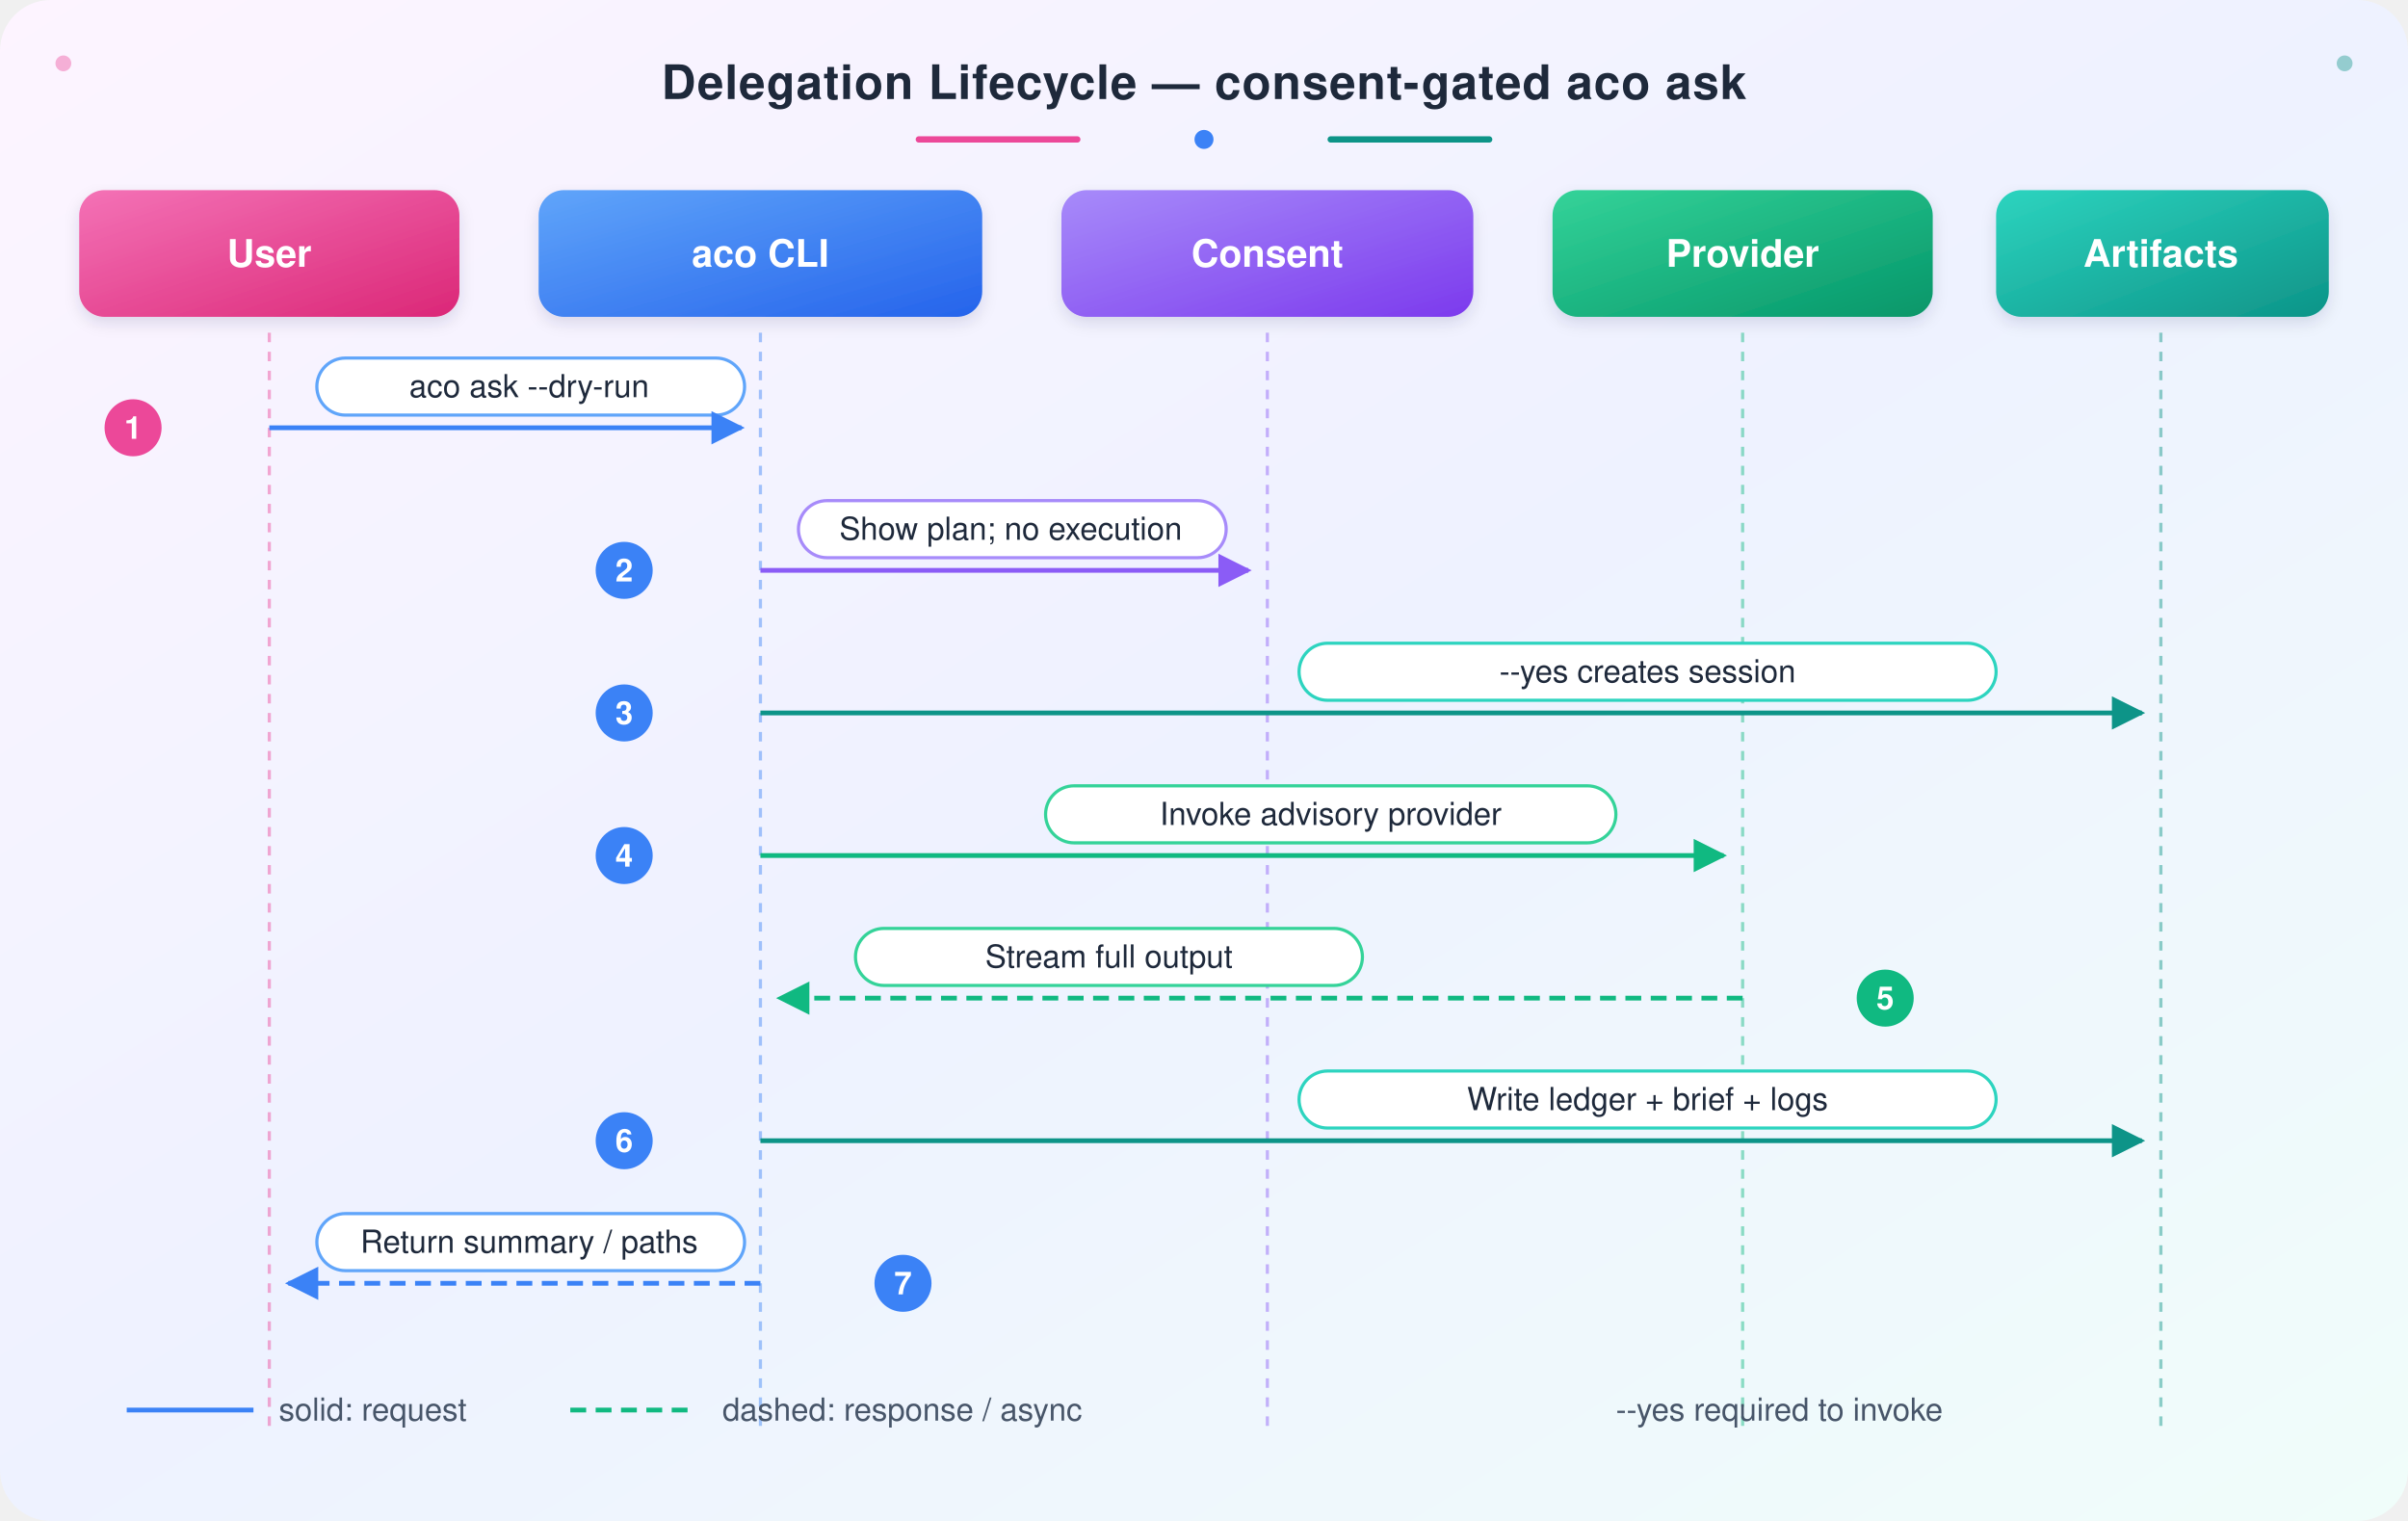
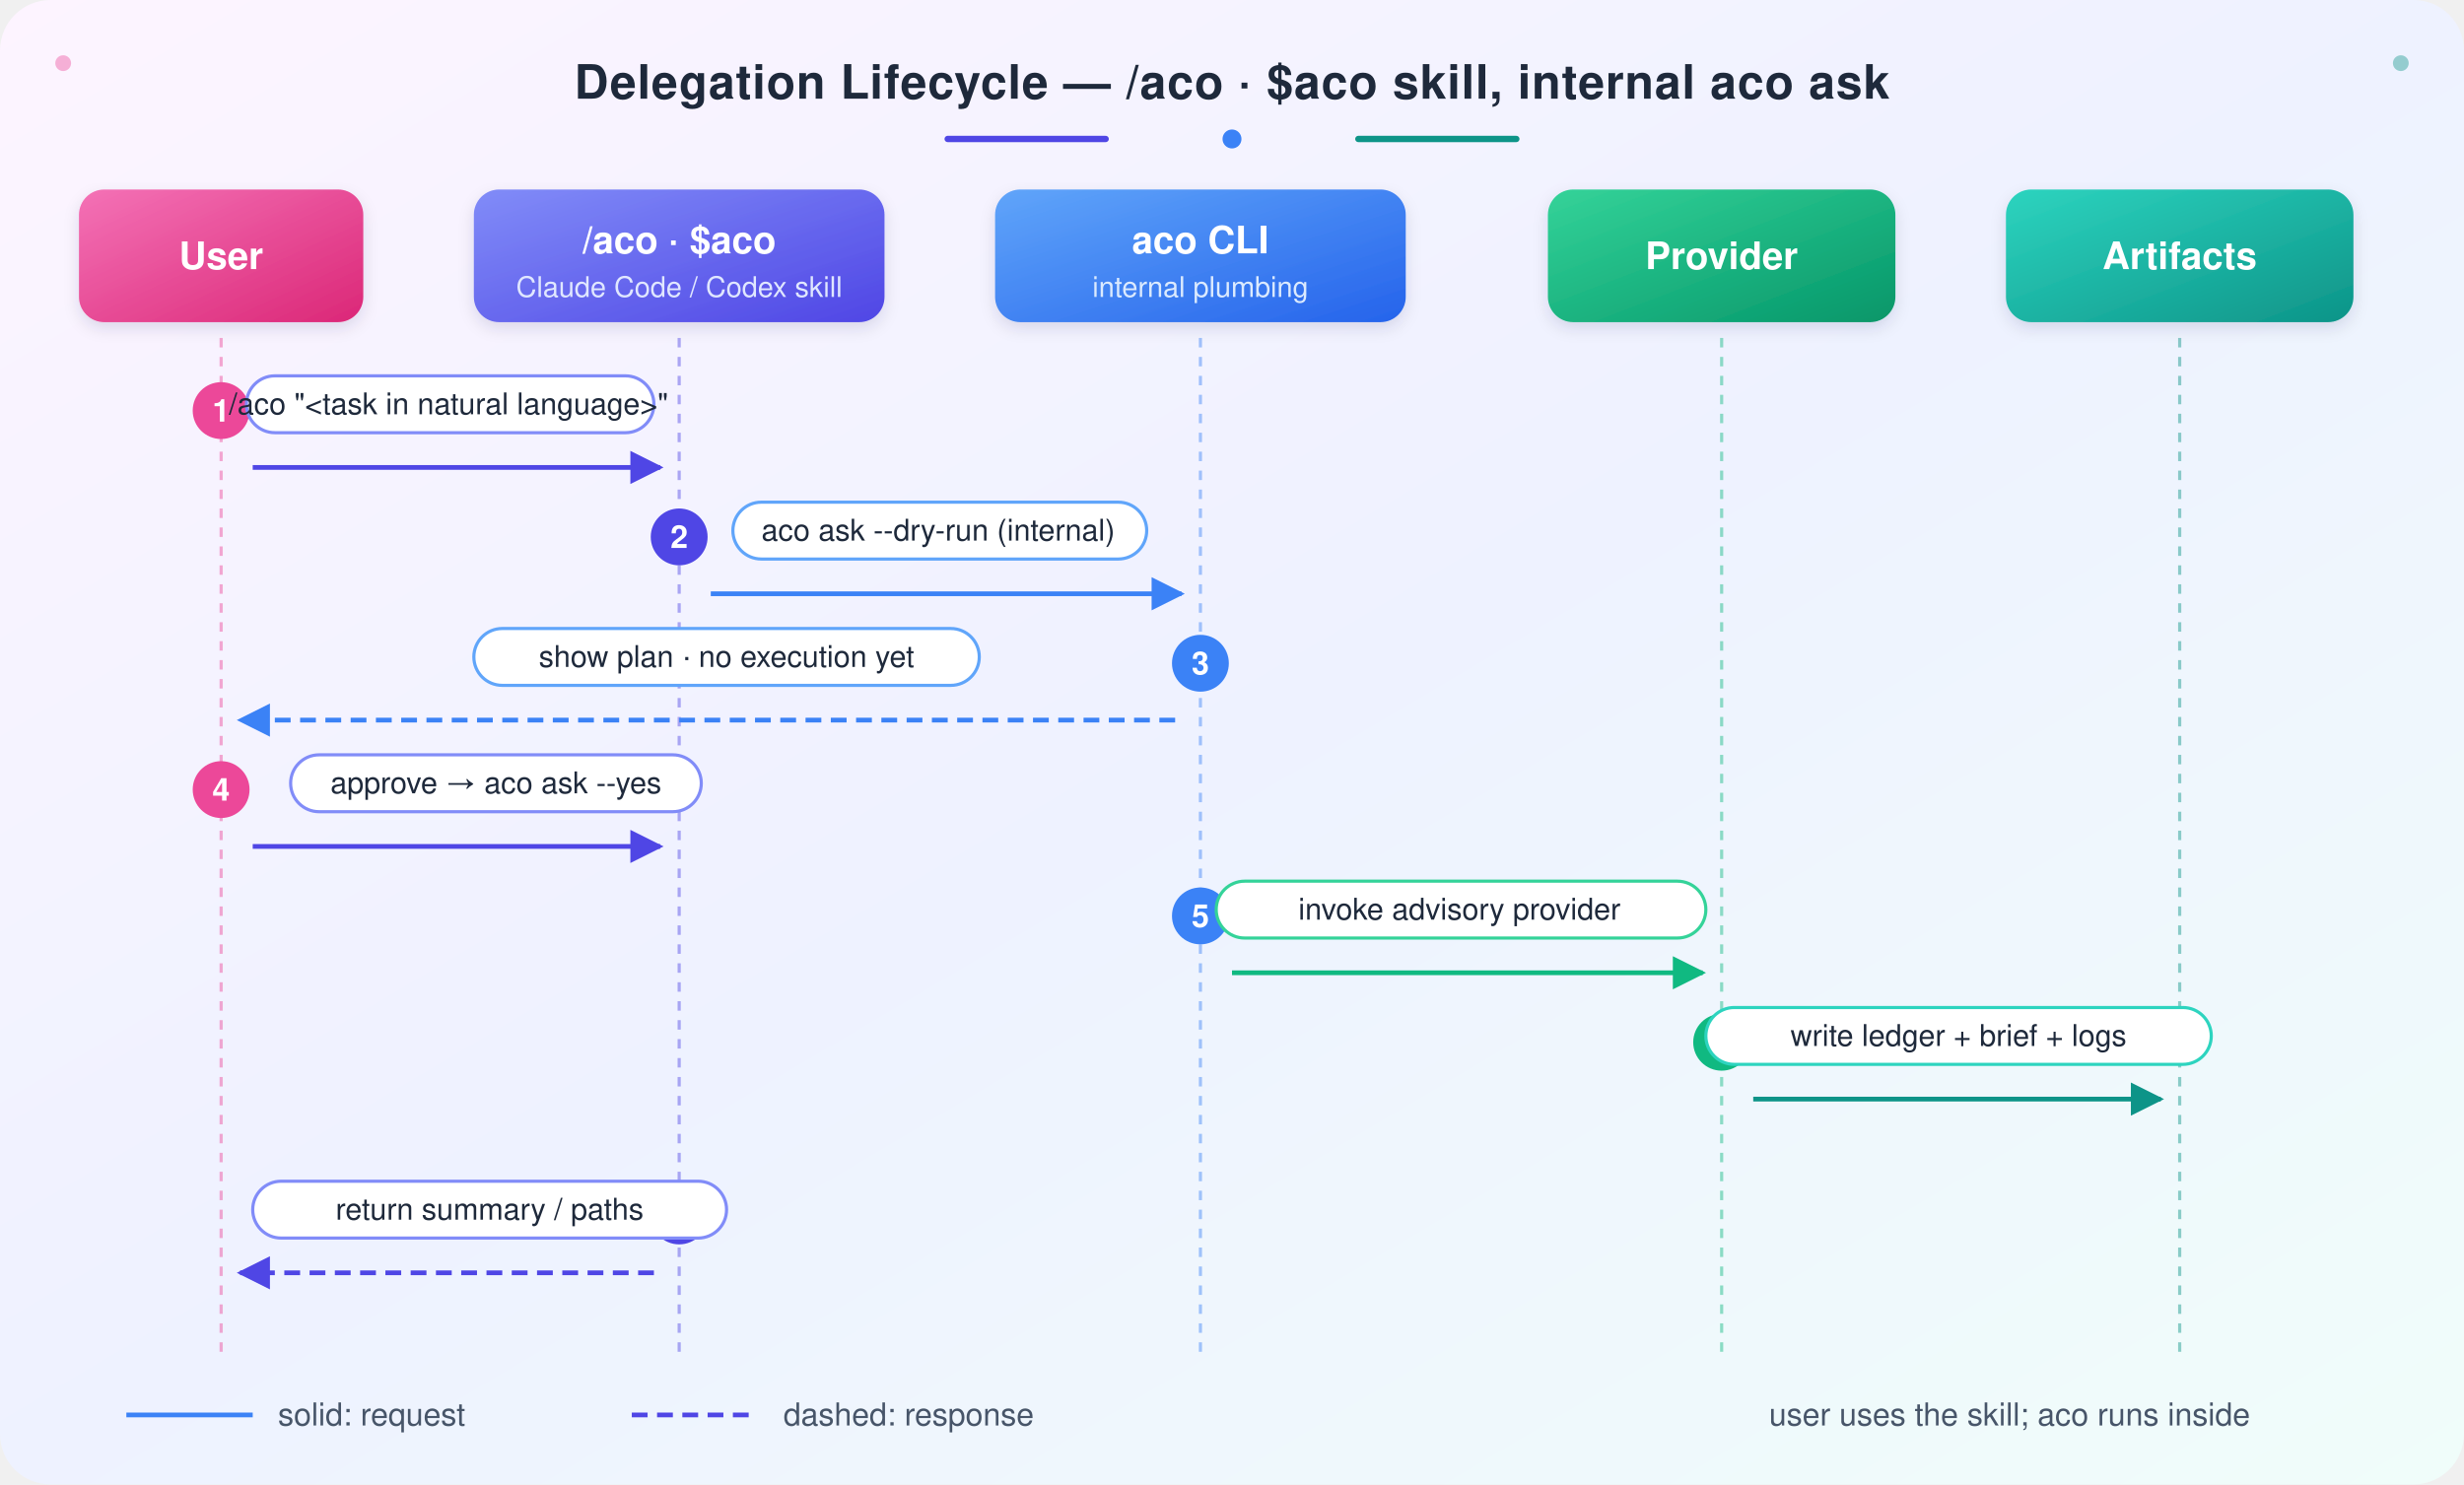
- <svg xmlns="http://www.w3.org/2000/svg" viewBox="0 0 760 480" font-family="'Helvetica Neue',Helvetica,Arial,sans-serif">
+ <svg xmlns="http://www.w3.org/2000/svg" viewBox="0 0 780 470" font-family="'Helvetica Neue',Helvetica,Arial,sans-serif">
  <defs>
    <linearGradient id="bg-sl" x1="0%" y1="0%" x2="100%" y2="100%">
      <stop offset="0%" stop-color="#fdf4ff" />
      <stop offset="50%" stop-color="#eef2ff" />
      <stop offset="100%" stop-color="#f0fdfa" />
    </linearGradient>
    <linearGradient id="usr-sl" x1="0%" y1="0%" x2="100%" y2="100%">
      <stop offset="0%" stop-color="#f472b6" />
      <stop offset="100%" stop-color="#db2777" />
    </linearGradient>
+     <linearGradient id="skl-sl" x1="0%" y1="0%" x2="100%" y2="100%">
+       <stop offset="0%" stop-color="#818cf8" />
+       <stop offset="100%" stop-color="#4f46e5" />
+     </linearGradient>
    <linearGradient id="cli-sl" x1="0%" y1="0%" x2="100%" y2="100%">
      <stop offset="0%" stop-color="#60a5fa" />
      <stop offset="100%" stop-color="#2563eb" />
-     </linearGradient>
-     <linearGradient id="con-sl" x1="0%" y1="0%" x2="100%" y2="100%">
-       <stop offset="0%" stop-color="#a78bfa" />
-       <stop offset="100%" stop-color="#7c3aed" />
    </linearGradient>
    <linearGradient id="prv-sl" x1="0%" y1="0%" x2="100%" y2="100%">
      <stop offset="0%" stop-color="#34d399" />
      <stop offset="100%" stop-color="#059669" />
    </linearGradient>
    <linearGradient id="art-sl" x1="0%" y1="0%" x2="100%" y2="100%">
      <stop offset="0%" stop-color="#2dd4bf" />
      <stop offset="100%" stop-color="#0d9488" />
    </linearGradient>
    <filter id="sh-sl" x="-10%" y="-10%" width="120%" height="130%">
      <feGaussianBlur in="SourceAlpha" stdDeviation="2.5" />
      <feOffset dx="0" dy="2" result="ob" />
      <feFlood flood-color="#1e1b4b" flood-opacity="0.12" />
      <feComposite in2="ob" operator="in" />
      <feMerge>
        <feMergeNode />
        <feMergeNode in="SourceGraphic" />
      </feMerge>
    </filter>
    <marker id="arr-b-sl" viewBox="0 0 10 10" refX="9" refY="5" markerWidth="7" markerHeight="7" orient="auto">
      <path d="M 0 0 L 10 5 L 0 10 z" fill="#3b82f6" />
    </marker>
-     <marker id="arr-p-sl" viewBox="0 0 10 10" refX="9" refY="5" markerWidth="7" markerHeight="7" orient="auto">
-       <path d="M 0 0 L 10 5 L 0 10 z" fill="#8b5cf6" />
+     <marker id="arr-v-sl" viewBox="0 0 10 10" refX="9" refY="5" markerWidth="7" markerHeight="7" orient="auto">
+       <path d="M 0 0 L 10 5 L 0 10 z" fill="#4f46e5" />
+     </marker>
+     <marker id="arr-g-sl" viewBox="0 0 10 10" refX="9" refY="5" markerWidth="7" markerHeight="7" orient="auto">
+       <path d="M 0 0 L 10 5 L 0 10 z" fill="#10b981" />
    </marker>
    <marker id="arr-t-sl" viewBox="0 0 10 10" refX="9" refY="5" markerWidth="7" markerHeight="7" orient="auto">
      <path d="M 0 0 L 10 5 L 0 10 z" fill="#0d9488" />
    </marker>
-     <marker id="arr-g-sl" viewBox="0 0 10 10" refX="9" refY="5" markerWidth="7" markerHeight="7" orient="auto">
-       <path d="M 0 0 L 10 5 L 0 10 z" fill="#10b981" />
-     </marker>
  </defs>
-   <rect width="760" height="480" rx="16" fill="url(#bg-sl)" />
+   <rect width="780" height="470" rx="16" fill="url(#bg-sl)" />
  <circle cx="20" cy="20" r="2.5" fill="#ec4899" opacity="0.4" />
-   <circle cx="740" cy="20" r="2.5" fill="#0d9488" opacity="0.4" />
-   <text x="380" y="26" text-anchor="middle" dominant-baseline="middle" font-size="15" font-weight="700" fill="#1e293b" letter-spacing="0.3">Delegation Lifecycle — consent-gated aco ask</text>
-   <line x1="290" y1="44" x2="340" y2="44" stroke="#ec4899" stroke-width="2" stroke-linecap="round" />
-   <line x1="420" y1="44" x2="470" y2="44" stroke="#0d9488" stroke-width="2" stroke-linecap="round" />
-   <circle cx="380" cy="44" r="3" fill="#3b82f6" />
+   <circle cx="760" cy="20" r="2.5" fill="#0d9488" opacity="0.4" />
+   <text x="390" y="26" text-anchor="middle" dominant-baseline="middle" font-size="15" font-weight="700" fill="#1e293b" letter-spacing="0.3">Delegation Lifecycle — /aco · $aco skill, internal aco ask</text>
+   <line x1="300" y1="44" x2="350" y2="44" stroke="#4f46e5" stroke-width="2" stroke-linecap="round" />
+   <line x1="430" y1="44" x2="480" y2="44" stroke="#0d9488" stroke-width="2" stroke-linecap="round" />
+   <circle cx="390" cy="44" r="3" fill="#3b82f6" />
  <g filter="url(#sh-sl)">
-     <rect x="25" y="60" width="120" height="40" rx="8" fill="url(#usr-sl)" />
+     <rect x="25" y="60" width="90" height="42" rx="8" fill="url(#usr-sl)" />
  </g>
-   <text x="85" y="80" text-anchor="middle" dominant-baseline="middle" font-size="12" font-weight="700" fill="white">User</text>
+   <text x="70" y="81" text-anchor="middle" dominant-baseline="middle" font-size="12" font-weight="700" fill="white">User</text>
  <g filter="url(#sh-sl)">
-     <rect x="170" y="60" width="140" height="40" rx="8" fill="url(#cli-sl)" />
+     <rect x="150" y="60" width="130" height="42" rx="8" fill="url(#skl-sl)" />
  </g>
-   <text x="240" y="80" text-anchor="middle" dominant-baseline="middle" font-size="12" font-weight="700" fill="white">aco CLI</text>
+   <text x="215" y="76" text-anchor="middle" dominant-baseline="middle" font-size="12" font-weight="700" fill="white">/aco · $aco</text>
+   <text x="215" y="91" text-anchor="middle" dominant-baseline="middle" font-size="9" font-weight="500" fill="#e0e7ff">Claude Code / Codex skill</text>
  <g filter="url(#sh-sl)">
-     <rect x="335" y="60" width="130" height="40" rx="8" fill="url(#con-sl)" />
+     <rect x="315" y="60" width="130" height="42" rx="8" fill="url(#cli-sl)" />
  </g>
-   <text x="400" y="80" text-anchor="middle" dominant-baseline="middle" font-size="12" font-weight="700" fill="white">Consent</text>
+   <text x="380" y="76" text-anchor="middle" dominant-baseline="middle" font-size="12" font-weight="700" fill="white">aco CLI</text>
+   <text x="380" y="91" text-anchor="middle" dominant-baseline="middle" font-size="9" font-weight="500" fill="#dbeafe">internal plumbing</text>
  <g filter="url(#sh-sl)">
-     <rect x="490" y="60" width="120" height="40" rx="8" fill="url(#prv-sl)" />
+     <rect x="490" y="60" width="110" height="42" rx="8" fill="url(#prv-sl)" />
  </g>
-   <text x="550" y="80" text-anchor="middle" dominant-baseline="middle" font-size="12" font-weight="700" fill="white">Provider</text>
+   <text x="545" y="81" text-anchor="middle" dominant-baseline="middle" font-size="12" font-weight="700" fill="white">Provider</text>
  <g filter="url(#sh-sl)">
-     <rect x="630" y="60" width="105" height="40" rx="8" fill="url(#art-sl)" />
+     <rect x="635" y="60" width="110" height="42" rx="8" fill="url(#art-sl)" />
  </g>
-   <text x="682" y="80" text-anchor="middle" dominant-baseline="middle" font-size="12" font-weight="700" fill="white">Artifacts</text>
-   <line x1="85" y1="105" x2="85" y2="450" stroke="#ec4899" stroke-width="1" stroke-dasharray="3,3" opacity="0.45" />
-   <line x1="240" y1="105" x2="240" y2="450" stroke="#3b82f6" stroke-width="1" stroke-dasharray="3,3" opacity="0.45" />
-   <line x1="400" y1="105" x2="400" y2="450" stroke="#8b5cf6" stroke-width="1" stroke-dasharray="3,3" opacity="0.45" />
-   <line x1="550" y1="105" x2="550" y2="450" stroke="#10b981" stroke-width="1" stroke-dasharray="3,3" opacity="0.45" />
-   <line x1="682" y1="105" x2="682" y2="450" stroke="#0d9488" stroke-width="1" stroke-dasharray="3,3" opacity="0.45" />
-   <circle cx="42" cy="135" r="9" fill="#ec4899" />
-   <text x="42" y="135" text-anchor="middle" dominant-baseline="middle" font-size="10" font-weight="700" fill="white">1</text>
-   <rect x="100" y="113" width="135" height="18" rx="9" fill="white" stroke="#60a5fa" stroke-width="1" />
-   <text x="167" y="122" text-anchor="middle" dominant-baseline="middle" font-size="10" font-weight="500" fill="#1e293b">aco ask --dry-run</text>
-   <line x1="85" y1="135" x2="234" y2="135" stroke="#3b82f6" stroke-width="1.5" marker-end="url(#arr-b-sl)" />
-   <circle cx="197" cy="180" r="9" fill="#3b82f6" />
-   <text x="197" y="180" text-anchor="middle" dominant-baseline="middle" font-size="10" font-weight="700" fill="white">2</text>
-   <rect x="252" y="158" width="135" height="18" rx="9" fill="white" stroke="#a78bfa" stroke-width="1" />
-   <text x="319" y="167" text-anchor="middle" dominant-baseline="middle" font-size="10" font-weight="500" fill="#1e293b">Show plan; no execution</text>
-   <line x1="240" y1="180" x2="394" y2="180" stroke="#8b5cf6" stroke-width="1.5" marker-end="url(#arr-p-sl)" />
-   <circle cx="197" cy="225" r="9" fill="#3b82f6" />
-   <text x="197" y="225" text-anchor="middle" dominant-baseline="middle" font-size="10" font-weight="700" fill="white">3</text>
-   <rect x="410" y="203" width="220" height="18" rx="9" fill="white" stroke="#2dd4bf" stroke-width="1" />
-   <text x="520" y="212" text-anchor="middle" dominant-baseline="middle" font-size="10" font-weight="500" fill="#1e293b">--yes creates session</text>
-   <line x1="240" y1="225" x2="676" y2="225" stroke="#0d9488" stroke-width="1.5" marker-end="url(#arr-t-sl)" />
-   <circle cx="197" cy="270" r="9" fill="#3b82f6" />
-   <text x="197" y="270" text-anchor="middle" dominant-baseline="middle" font-size="10" font-weight="700" fill="white">4</text>
-   <rect x="330" y="248" width="180" height="18" rx="9" fill="white" stroke="#34d399" stroke-width="1" />
-   <text x="420" y="257" text-anchor="middle" dominant-baseline="middle" font-size="10" font-weight="500" fill="#1e293b">Invoke advisory provider</text>
-   <line x1="240" y1="270" x2="544" y2="270" stroke="#10b981" stroke-width="1.5" marker-end="url(#arr-g-sl)" />
-   <circle cx="595" cy="315" r="9" fill="#10b981" />
-   <text x="595" y="315" text-anchor="middle" dominant-baseline="middle" font-size="10" font-weight="700" fill="white">5</text>
-   <rect x="270" y="293" width="160" height="18" rx="9" fill="white" stroke="#34d399" stroke-width="1" />
-   <text x="350" y="302" text-anchor="middle" dominant-baseline="middle" font-size="10" font-weight="500" fill="#1e293b">Stream full output</text>
-   <line x1="550" y1="315" x2="246" y2="315" stroke="#10b981" stroke-width="1.5" stroke-dasharray="5,3" marker-end="url(#arr-g-sl)" />
-   <circle cx="197" cy="360" r="9" fill="#3b82f6" />
-   <text x="197" y="360" text-anchor="middle" dominant-baseline="middle" font-size="10" font-weight="700" fill="white">6</text>
-   <rect x="410" y="338" width="220" height="18" rx="9" fill="white" stroke="#2dd4bf" stroke-width="1" />
-   <text x="520" y="347" text-anchor="middle" dominant-baseline="middle" font-size="10" font-weight="500" fill="#1e293b">Write ledger + brief + logs</text>
-   <line x1="240" y1="360" x2="676" y2="360" stroke="#0d9488" stroke-width="1.5" marker-end="url(#arr-t-sl)" />
-   <circle cx="285" cy="405" r="9" fill="#3b82f6" />
-   <text x="285" y="405" text-anchor="middle" dominant-baseline="middle" font-size="10" font-weight="700" fill="white">7</text>
-   <rect x="100" y="383" width="135" height="18" rx="9" fill="white" stroke="#60a5fa" stroke-width="1" />
-   <text x="167" y="392" text-anchor="middle" dominant-baseline="middle" font-size="10" font-weight="500" fill="#1e293b">Return summary / paths</text>
-   <line x1="240" y1="405" x2="91" y2="405" stroke="#3b82f6" stroke-width="1.5" stroke-dasharray="5,3" marker-end="url(#arr-b-sl)" />
-   <line x1="40" y1="445" x2="80" y2="445" stroke="#3b82f6" stroke-width="1.5" />
-   <text x="88" y="445" dominant-baseline="middle" font-size="10" fill="#475569">solid: request</text>
-   <line x1="180" y1="445" x2="220" y2="445" stroke="#10b981" stroke-width="1.5" stroke-dasharray="5,3" />
-   <text x="228" y="445" dominant-baseline="middle" font-size="10" fill="#475569">dashed: response / async</text>
-   <text x="510" y="445" dominant-baseline="middle" font-size="10" fill="#475569">--yes required to invoke</text>
+   <text x="690" y="81" text-anchor="middle" dominant-baseline="middle" font-size="12" font-weight="700" fill="white">Artifacts</text>
+   <line x1="70" y1="107" x2="70" y2="430" stroke="#ec4899" stroke-width="1" stroke-dasharray="3,3" opacity="0.45" />
+   <line x1="215" y1="107" x2="215" y2="430" stroke="#4f46e5" stroke-width="1" stroke-dasharray="3,3" opacity="0.45" />
+   <line x1="380" y1="107" x2="380" y2="430" stroke="#3b82f6" stroke-width="1" stroke-dasharray="3,3" opacity="0.45" />
+   <line x1="545" y1="107" x2="545" y2="430" stroke="#10b981" stroke-width="1" stroke-dasharray="3,3" opacity="0.45" />
+   <line x1="690" y1="107" x2="690" y2="430" stroke="#0d9488" stroke-width="1" stroke-dasharray="3,3" opacity="0.45" />
+   <circle cx="70" cy="130" r="9" fill="#ec4899" />
+   <text x="70" y="130" text-anchor="middle" dominant-baseline="middle" font-size="10" font-weight="700" fill="white">1</text>
+   <rect x="78" y="119" width="129" height="18" rx="9" fill="white" stroke="#818cf8" stroke-width="1" />
+   <text x="142" y="128" text-anchor="middle" dominant-baseline="middle" font-size="9.5" font-weight="500" fill="#1e293b">/aco "&lt;task in natural language&gt;"</text>
+   <line x1="80" y1="148" x2="209" y2="148" stroke="#4f46e5" stroke-width="1.5" marker-end="url(#arr-v-sl)" />
+   <circle cx="215" cy="170" r="9" fill="#4f46e5" />
+   <text x="215" y="170" text-anchor="middle" dominant-baseline="middle" font-size="10" font-weight="700" fill="white">2</text>
+   <rect x="232" y="159" width="131" height="18" rx="9" fill="white" stroke="#60a5fa" stroke-width="1" />
+   <text x="297" y="168" text-anchor="middle" dominant-baseline="middle" font-size="9.5" font-weight="500" fill="#1e293b">aco ask --dry-run (internal)</text>
+   <line x1="225" y1="188" x2="374" y2="188" stroke="#3b82f6" stroke-width="1.5" marker-end="url(#arr-b-sl)" />
+   <circle cx="380" cy="210" r="9" fill="#3b82f6" />
+   <text x="380" y="210" text-anchor="middle" dominant-baseline="middle" font-size="10" font-weight="700" fill="white">3</text>
+   <rect x="150" y="199" width="160" height="18" rx="9" fill="white" stroke="#60a5fa" stroke-width="1" />
+   <text x="230" y="208" text-anchor="middle" dominant-baseline="middle" font-size="9.5" font-weight="500" fill="#1e293b">show plan · no execution yet</text>
+   <line x1="372" y1="228" x2="76" y2="228" stroke="#3b82f6" stroke-width="1.5" stroke-dasharray="5,3" marker-end="url(#arr-b-sl)" />
+   <circle cx="70" cy="250" r="9" fill="#ec4899" />
+   <text x="70" y="250" text-anchor="middle" dominant-baseline="middle" font-size="10" font-weight="700" fill="white">4</text>
+   <rect x="92" y="239" width="130" height="18" rx="9" fill="white" stroke="#818cf8" stroke-width="1" />
+   <text x="157" y="248" text-anchor="middle" dominant-baseline="middle" font-size="9.5" font-weight="500" fill="#1e293b">approve → aco ask --yes</text>
+   <line x1="80" y1="268" x2="209" y2="268" stroke="#4f46e5" stroke-width="1.5" marker-end="url(#arr-v-sl)" />
+   <circle cx="380" cy="290" r="9" fill="#3b82f6" />
+   <text x="380" y="290" text-anchor="middle" dominant-baseline="middle" font-size="10" font-weight="700" fill="white">5</text>
+   <rect x="385" y="279" width="155" height="18" rx="9" fill="white" stroke="#34d399" stroke-width="1" />
+   <text x="462" y="288" text-anchor="middle" dominant-baseline="middle" font-size="9.5" font-weight="500" fill="#1e293b">invoke advisory provider</text>
+   <line x1="390" y1="308" x2="539" y2="308" stroke="#10b981" stroke-width="1.5" marker-end="url(#arr-g-sl)" />
+   <circle cx="545" cy="330" r="9" fill="#10b981" />
+   <text x="545" y="330" text-anchor="middle" dominant-baseline="middle" font-size="10" font-weight="700" fill="white">6</text>
+   <rect x="540" y="319" width="160" height="18" rx="9" fill="white" stroke="#2dd4bf" stroke-width="1" />
+   <text x="620" y="328" text-anchor="middle" dominant-baseline="middle" font-size="9.5" font-weight="500" fill="#1e293b">write ledger + brief + logs</text>
+   <line x1="555" y1="348" x2="684" y2="348" stroke="#0d9488" stroke-width="1.5" marker-end="url(#arr-t-sl)" />
+   <circle cx="215" cy="385" r="9" fill="#4f46e5" />
+   <text x="215" y="385" text-anchor="middle" dominant-baseline="middle" font-size="10" font-weight="700" fill="white">7</text>
+   <rect x="80" y="374" width="150" height="18" rx="9" fill="white" stroke="#818cf8" stroke-width="1" />
+   <text x="155" y="383" text-anchor="middle" dominant-baseline="middle" font-size="9.5" font-weight="500" fill="#1e293b">return summary / paths</text>
+   <line x1="207" y1="403" x2="76" y2="403" stroke="#4f46e5" stroke-width="1.5" stroke-dasharray="5,3" marker-end="url(#arr-v-sl)" />
+   <line x1="40" y1="448" x2="80" y2="448" stroke="#3b82f6" stroke-width="1.5" />
+   <text x="88" y="448" dominant-baseline="middle" font-size="10" fill="#475569">solid: request</text>
+   <line x1="200" y1="448" x2="240" y2="448" stroke="#4f46e5" stroke-width="1.5" stroke-dasharray="5,3" />
+   <text x="248" y="448" dominant-baseline="middle" font-size="10" fill="#475569">dashed: response</text>
+   <text x="560" y="448" dominant-baseline="middle" font-size="10" fill="#475569">user uses the skill; aco runs inside</text>
</svg>
